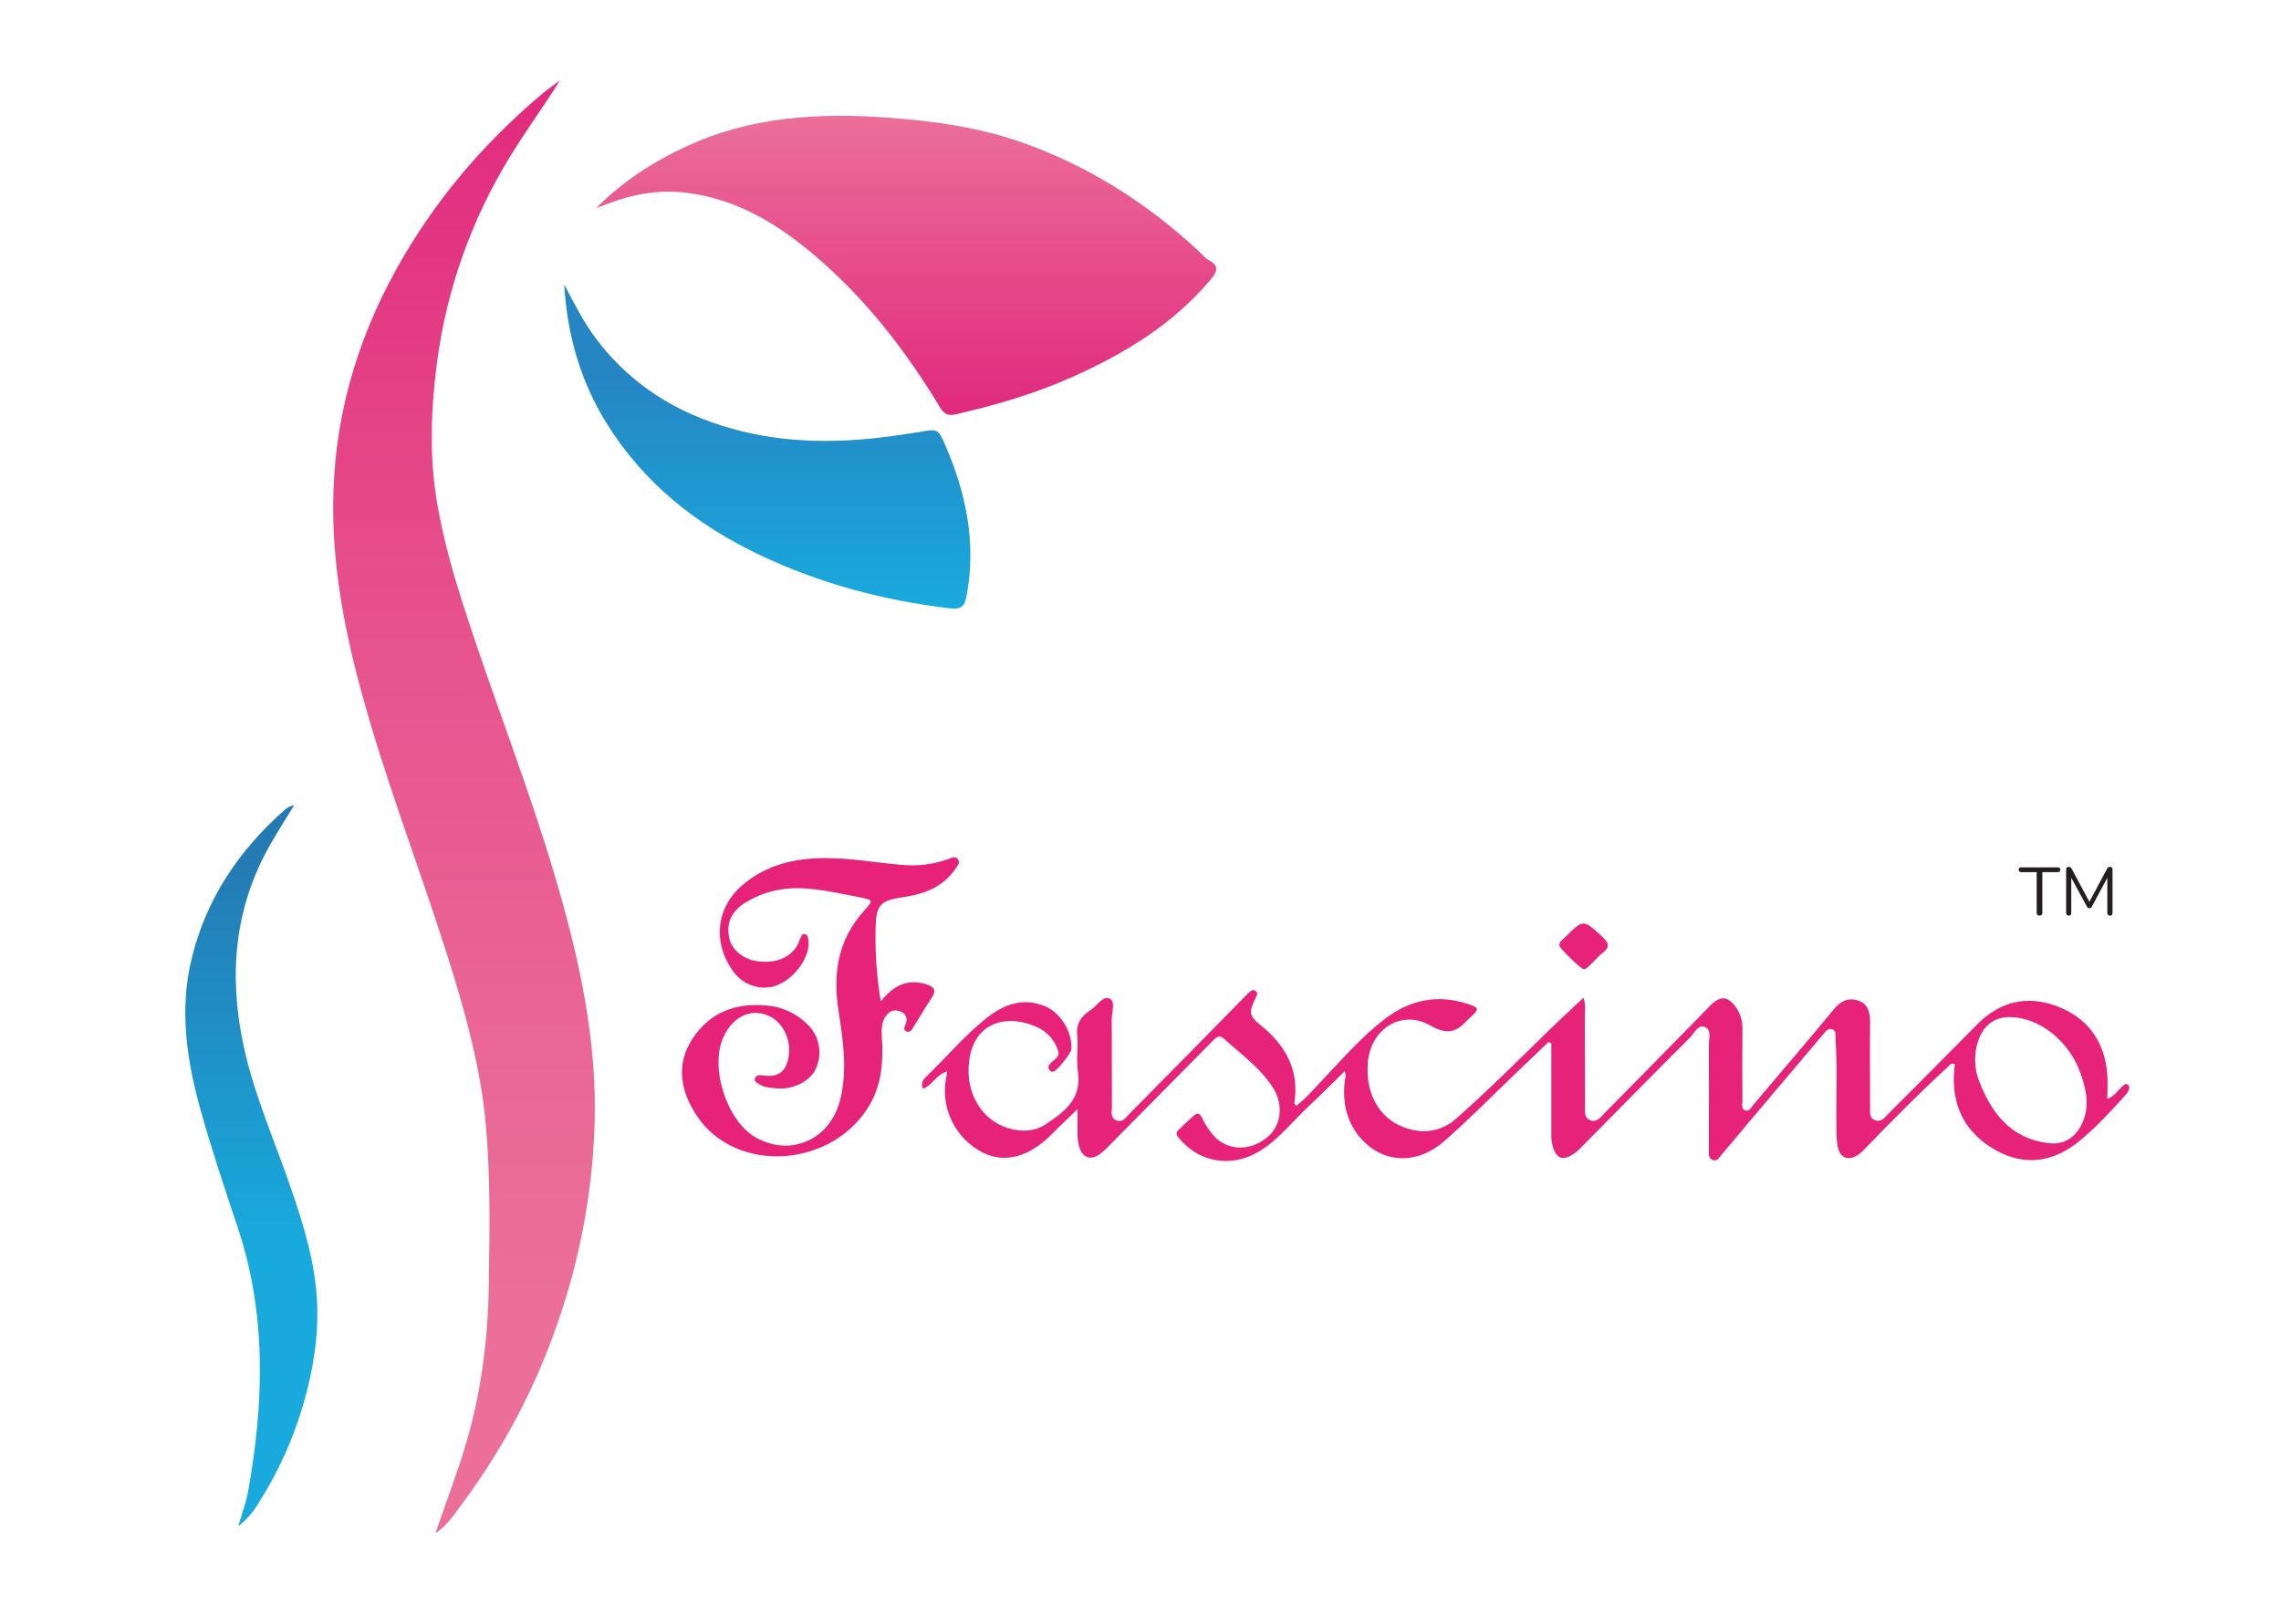
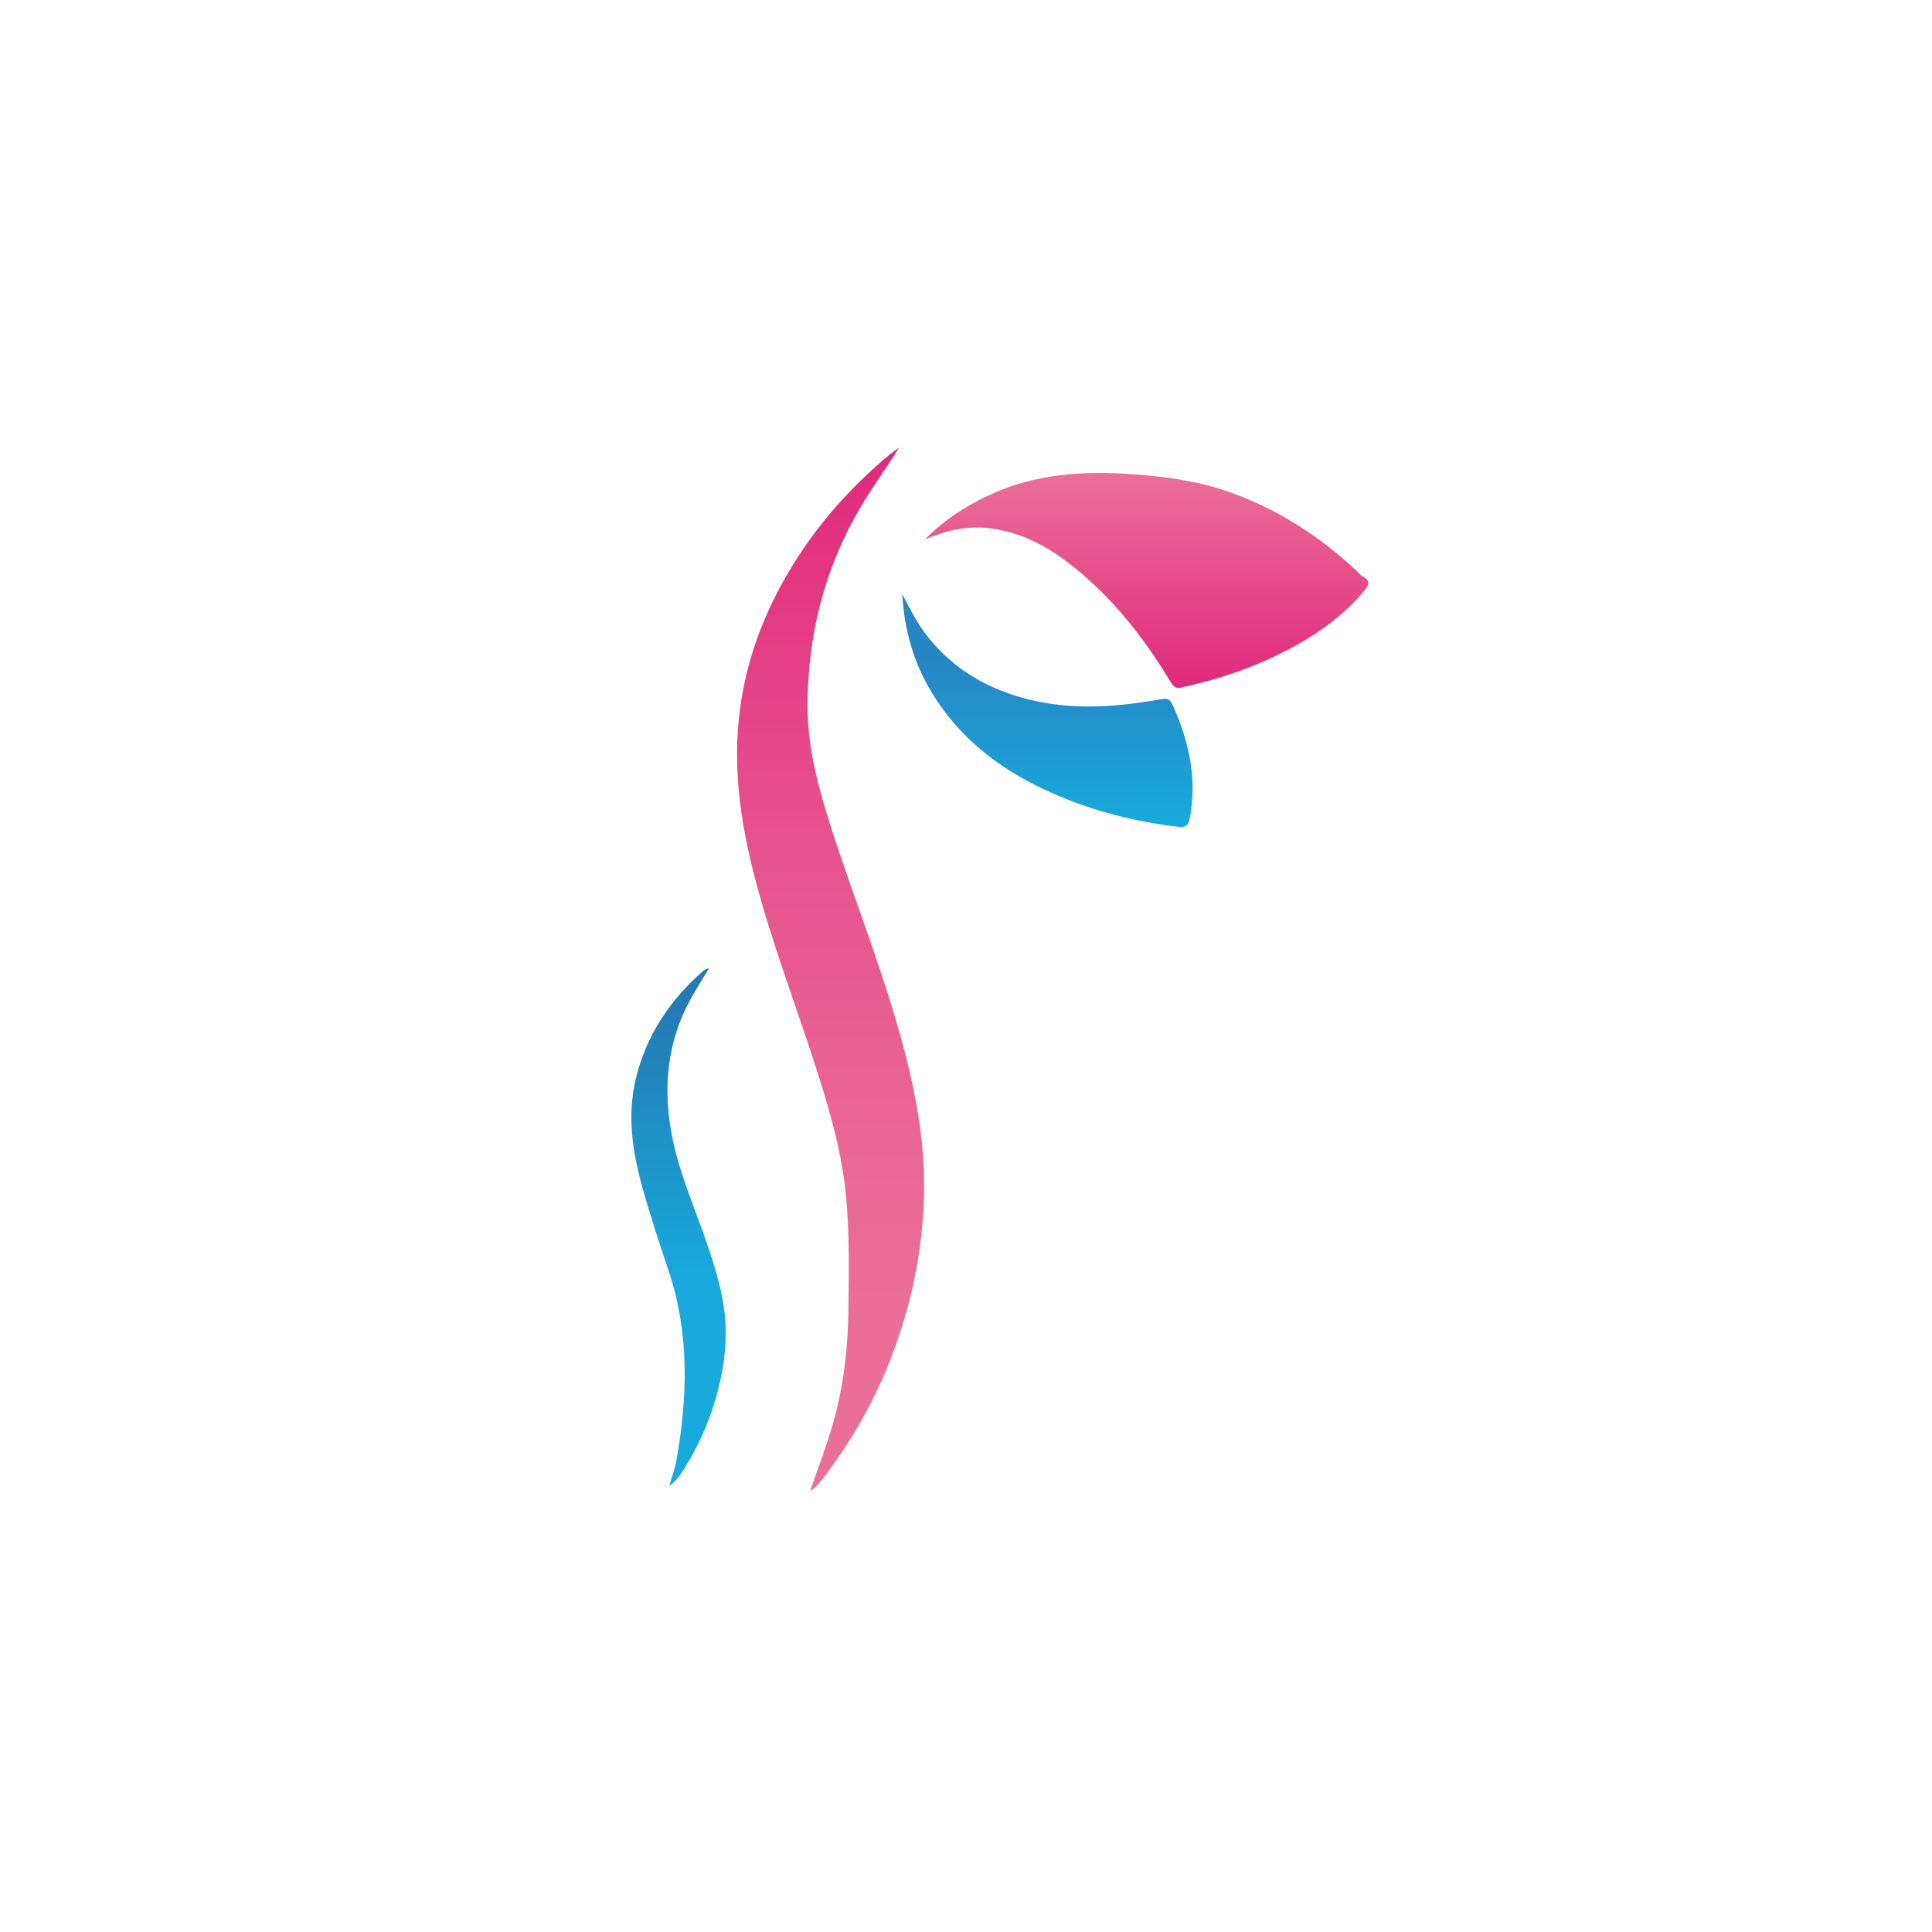
- <svg xmlns="http://www.w3.org/2000/svg" width="177" height="126" viewBox="0 0 177 126" fill="none">
-   <path d="M22.845 62.474C22.584 62.51 22.338 62.621 22.137 62.793C18.534 65.952 15.978 69.76 14.856 74.435C13.9 78.415 14.502 82.332 15.581 86.18C16.431 89.216 17.433 92.213 18.435 95.205C20.702 101.972 20.5 108.827 19.252 115.723C19.097 116.578 18.782 117.405 18.489 118.422C19.121 117.932 19.652 117.326 20.054 116.638C21.566 114.268 22.734 111.7 23.523 109.008C24.284 106.375 24.732 103.725 24.601 100.979C24.46 98.025 23.61 95.239 22.672 92.468C21.387 88.675 19.721 85.008 18.886 81.061C17.734 75.633 18.178 70.427 20.978 65.531C21.569 64.492 22.217 63.484 22.84 62.463L22.861 62.445L22.845 62.474Z" fill="#FEFEFE" />
-   <path d="M43.443 6.246C42.977 6.597 42.496 6.928 42.05 7.299C37.448 11.177 33.627 15.697 30.722 20.955C27.58 26.641 25.883 32.7 25.858 39.221C25.835 44.898 27.051 50.356 28.633 55.752C30.616 62.514 33.196 69.089 35.241 75.825C36.345 79.464 37.299 83.141 37.669 86.938C38.082 91.164 37.998 95.406 37.938 99.642C37.878 103.776 37.381 107.856 36.22 111.842C35.522 114.235 34.612 116.559 33.795 118.982C34.761 118.338 35.312 117.424 35.936 116.587C39.102 112.324 41.585 107.602 43.296 102.588C45.009 97.669 45.967 92.522 46.137 87.321C46.358 80.601 44.898 74.138 42.995 67.764C40.97 60.968 38.358 54.362 36.163 47.62C35.258 44.842 34.441 42.036 33.938 39.153C33.312 35.548 33.426 31.942 33.885 28.327C34.609 22.604 36.546 17.096 39.57 12.168C40.797 10.147 42.199 8.248 43.443 6.246Z" fill="#FEFEFE" />
-   <path d="M46.266 16.145L47.273 15.766C49.172 15.053 51.127 14.713 53.16 14.946C57.491 15.443 60.911 17.724 64.03 20.532C67.614 23.747 70.487 27.552 72.968 31.646C73.283 32.172 73.59 32.279 74.174 32.146C77.284 31.444 80.33 30.538 83.24 29.238C87.311 27.422 91.047 25.147 93.945 21.692C94.435 21.109 94.653 20.639 93.794 20.183C93.493 20.027 93.263 19.72 93.012 19.481C88.989 15.748 84.445 12.849 79.229 11.026C75.894 9.861 72.443 9.389 68.929 9.131C63.508 8.732 58.214 9.048 53.208 11.384C50.696 12.553 48.38 14.018 46.266 16.145Z" fill="#FEFEFE" />
-   <path d="M43.784 22.087C44.006 25.925 45.015 29.524 47.039 32.8C49.93 37.482 54.063 40.752 59.015 43.096C63.69 45.307 68.61 46.606 73.743 47.211C74.68 47.322 74.873 46.953 75.016 46.178C75.763 42.142 74.97 38.321 73.382 34.617C72.798 33.253 72.766 33.269 71.338 33.525C70.904 33.602 70.465 33.655 70.03 33.722C65.561 34.406 61.111 34.49 56.716 33.244C52.454 32.039 48.891 29.812 46.218 26.237C45.248 24.939 44.545 23.515 43.784 22.087Z" fill="#FEFEFE" />
-   <path d="M68.35 77.715C68.034 75.841 67.897 73.942 67.943 72.043C67.97 70.248 68.297 69.884 70.067 69.626C71.694 69.389 73.158 68.868 74.126 67.436C74.287 67.198 74.551 66.954 74.315 66.659C74.108 66.401 73.818 66.587 73.581 66.673C72.383 67.097 71.105 67.246 69.841 67.11C67.637 66.913 65.469 66.487 63.215 66.617C61.058 66.743 59.171 67.347 57.575 68.723C55.544 70.478 55.302 73.173 56.875 75.365C57.679 76.483 59.086 76.932 60.306 76.458C61.69 75.919 62.892 74.215 62.729 73.01C62.702 72.811 62.706 72.557 62.47 72.494C62.184 72.417 62.178 72.717 62.079 72.873C62.03 72.979 61.988 73.088 61.953 73.199C61.438 74.272 60.272 74.789 58.796 74.603C57.718 74.466 56.799 73.726 56.599 72.848C56.32 71.604 56.787 70.65 58.015 69.941C59.245 69.231 60.652 68.882 62.074 68.933C63.644 68.974 65.162 69.332 66.692 69.635C67.754 69.842 67.802 69.855 67.06 70.671C65.012 72.924 64.617 75.531 65.063 78.438C65.417 80.708 65.771 83 65.203 85.319C64.439 88.43 61.371 89.82 58.633 88.267C56.387 86.993 55.054 82.826 56.137 80.478C56.845 78.929 58.169 78.269 59.523 78.783C60.824 79.276 61.543 80.91 61.107 82.383C60.863 83.206 60.343 83.557 59.454 83.488C59.337 83.479 59.222 83.45 59.1 83.441C58.884 83.425 58.665 83.458 58.583 83.683C58.49 83.946 58.734 84.022 58.9 84.132C59.313 84.406 59.798 84.416 60.261 84.464C61.522 84.594 62.879 83.902 63.309 82.939C63.578 82.348 63.651 81.688 63.518 81.053C63.385 80.418 63.052 79.842 62.568 79.406C61.752 78.632 60.698 78.151 59.575 78.039C57.109 77.792 55.066 78.55 53.711 80.647C52.408 82.663 52.812 84.704 54.065 86.584C57.113 91.181 64.685 90.646 67.517 85.68C68.449 84.048 68.541 82.295 68.43 80.496C68.396 79.97 68.388 79.443 68.665 78.961C68.943 78.478 69.345 78.285 69.858 78.492C70.296 78.668 70.465 79.019 70.267 79.494C70.189 79.669 70.062 79.901 70.317 80.033C70.612 80.184 70.745 79.921 70.865 79.733C71.35 78.968 71.798 78.18 72.301 77.425C72.673 76.867 72.499 76.585 71.915 76.398C70.496 75.94 69.384 76.393 68.35 77.715Z" fill="#FEFEFE" />
-   <path d="M122.859 75.195C123.103 75.226 123.229 75.035 123.373 74.903C123.714 74.589 124.006 74.214 124.371 73.931C124.944 73.485 124.852 73.178 124.348 72.703C122.859 71.32 122.88 71.299 121.426 72.747C121.249 72.922 120.987 73.066 121.004 73.373C121.017 73.589 122.65 75.174 122.859 75.195Z" fill="#FEFEFE" />
-   <path d="M23.24 61.937L23.178 61.994L23.226 62.007L23.24 61.937Z" fill="#FEFEFE" />
-   <path d="M43.443 6.246C42.204 8.244 40.797 10.147 39.57 12.167C36.546 17.095 34.609 22.602 33.885 28.325C33.426 31.941 33.311 35.547 33.938 39.151C34.441 42.035 35.258 44.84 36.163 47.618C38.358 54.361 40.97 60.966 42.995 67.763C44.892 74.136 46.358 80.6 46.137 87.319C45.967 92.52 45.009 97.667 43.296 102.586C41.584 107.603 39.099 112.328 35.931 116.592C35.306 117.429 34.756 118.347 33.789 118.988C34.607 116.564 35.517 114.249 36.214 111.847C37.375 107.862 37.873 103.775 37.933 99.647C37.993 95.411 38.076 91.169 37.664 86.944C37.294 83.146 36.34 79.469 35.235 75.83C33.191 69.088 30.61 62.519 28.628 55.758C27.046 50.361 25.83 44.904 25.853 39.227C25.877 32.706 27.575 26.646 30.717 20.96C33.621 15.696 37.443 11.182 42.045 7.304C42.496 6.928 42.977 6.598 43.443 6.246Z" fill="url(#paint0_linear_138_94)" />
-   <path d="M46.266 16.145C48.38 14.023 50.691 12.558 53.208 11.386C58.214 9.05 63.508 8.734 68.929 9.132C72.443 9.39 75.894 9.862 79.229 11.028C84.445 12.851 88.989 15.75 93.012 19.483C93.27 19.723 93.493 20.03 93.794 20.185C94.66 20.636 94.435 21.111 93.945 21.694C91.047 25.147 87.302 27.422 83.24 29.24C80.33 30.54 77.284 31.439 74.174 32.148C73.59 32.281 73.289 32.17 72.968 31.647C70.49 27.55 67.614 23.75 64.03 20.534C60.911 17.736 57.491 15.445 53.16 14.946C51.127 14.709 49.172 15.053 47.273 15.766L46.266 16.145Z" fill="url(#paint1_linear_138_94)" />
-   <path d="M122.872 77.428C123.07 77.955 122.976 78.481 122.978 79.008C122.99 81.231 122.978 83.453 122.992 85.677C122.992 86.127 122.873 86.7 123.388 86.926C123.904 87.152 124.243 86.647 124.558 86.329C127.283 83.576 129.997 80.816 132.7 78.048C133.502 77.232 134.095 77.278 134.747 78.224C135.071 78.716 135.233 79.296 135.209 79.884C135.193 81.726 135.196 83.569 135.209 85.41C135.209 85.683 135.086 86.061 135.447 86.173C135.745 86.268 135.879 85.941 136.046 85.743C138.131 83.276 140.234 80.829 142.29 78.334C142.821 77.685 143.437 77.381 144.211 77.651C144.984 77.922 145.124 78.613 145.115 79.376C145.09 81.568 145.115 83.764 145.115 85.954C145.115 86.322 145.03 86.75 145.503 86.929C145.975 87.108 146.211 86.754 146.475 86.491C148.796 84.167 151.113 81.836 153.425 79.496C155.174 77.72 157.254 77.215 159.569 78.067C161.999 78.971 163.323 80.805 163.523 83.386C163.569 83.99 163.523 84.599 163.523 85.266C164.054 85.101 164.304 84.643 164.663 84.329C164.789 84.218 164.932 84.034 165.109 84.167C165.286 84.301 165.224 84.49 165.155 84.657C165.107 84.763 165.042 84.861 164.962 84.946C163.822 86.21 162.67 87.47 161.351 88.549C159.365 90.178 157.125 90.532 154.856 89.251C152.638 88.005 151.51 86.031 151.613 83.448C151.625 83.16 151.662 82.872 151.689 82.57C151.372 82.47 151.254 82.697 151.093 82.844C148.91 84.846 146.83 86.952 144.774 89.081C144.618 89.256 144.447 89.417 144.262 89.562C143.448 90.148 142.77 89.895 142.589 88.919C142.524 88.486 142.495 88.048 142.501 87.61C142.457 85.273 142.597 82.934 142.427 80.591C142.409 80.34 142.513 80.015 142.216 79.889C141.88 79.743 141.685 80.015 141.494 80.24C139.52 82.58 137.543 84.92 135.563 87.259C134.901 88.042 134.256 88.839 133.585 89.614C133.408 89.82 133.249 90.169 132.877 90.009C132.548 89.864 132.605 89.52 132.605 89.234C132.605 86.515 132.623 83.793 132.605 81.077C132.605 80.601 132.824 79.933 132.313 79.706C131.75 79.459 131.499 80.156 131.171 80.484C128.516 83.13 125.9 85.799 123.265 88.46C122.854 88.874 122.475 89.327 121.962 89.635C121.296 90.037 120.868 89.911 120.569 89.206C120.423 88.821 120.358 88.412 120.378 88.002C120.385 86.042 120.385 84.083 120.378 82.125V80.94L120.156 80.865L117.586 83.321C115.765 85.064 113.995 86.865 112.099 88.532C110.009 90.373 107.435 90.309 105.69 88.44C104.526 87.191 104.166 85.633 104.34 83.962C104.366 83.707 104.499 83.457 104.34 83.127C103.433 84.015 102.57 84.904 101.655 85.747C100.35 86.957 99.269 88.403 97.709 89.348C95.561 90.648 93.006 90.225 91.451 88.275C91.263 88.044 91.238 87.881 91.451 87.68C91.836 87.319 92.213 86.951 92.605 86.594C92.881 86.343 93.068 86.342 93.27 86.731C93.517 87.262 93.84 87.755 94.231 88.193C95.329 89.323 97.022 89.325 98.32 88.268C99.424 87.37 99.617 85.747 98.81 84.459C97.824 82.879 96.32 81.826 94.98 80.607C94.598 80.256 94.368 80.521 94.095 80.782C91.481 83.436 88.862 86.085 86.238 88.732C85.961 89.035 85.659 89.314 85.335 89.567C84.618 90.083 83.979 89.835 83.742 88.981C83.565 88.379 83.624 87.763 83.617 87.151C83.617 86.838 83.617 86.528 83.617 86.071C82.879 86.787 82.245 87.37 81.645 87.986C79.9 89.774 77.988 90.302 76.276 89.448C75.26 88.932 74.433 88.112 73.914 87.104C73.394 86.096 73.209 84.951 73.384 83.832C73.414 83.635 73.451 83.441 73.503 83.149C72.657 83.374 72.365 84.202 71.627 84.495C71.384 84.002 71.713 83.702 71.981 83.442C73.519 81.956 74.899 80.308 76.583 78.978C77.922 77.925 79.402 77.385 81.1 78.088C82.312 78.59 83.24 80.142 83.133 81.423C83.109 81.744 82.025 83.091 81.751 83.16C81.694 83.175 81.633 83.172 81.578 83.15C81.523 83.129 81.476 83.09 81.445 83.041C81.388 82.974 81.359 82.888 81.362 82.801C81.366 82.713 81.402 82.631 81.464 82.569C81.712 82.242 82.296 82.084 82.096 81.516C81.86 80.779 81.345 80.163 80.659 79.796C78.439 78.666 75.6 79.094 75.2 82.356C74.882 84.95 76.317 87.203 78.698 87.659C79.538 87.819 80.362 87.751 81.084 87.282C82.586 86.306 83.974 85.275 83.64 83.13C83.496 82.216 83.689 81.254 83.588 80.322C83.487 79.391 83.942 78.827 84.634 78.373C85.133 78.048 85.579 77.236 86.116 77.495C86.576 77.715 86.263 78.571 86.268 79.141C86.289 81.393 86.268 83.644 86.284 85.896C86.284 86.257 86.142 86.7 86.578 86.919C87.077 87.173 87.344 86.733 87.612 86.463C90.561 83.483 93.504 80.494 96.44 77.497C96.605 77.322 96.775 77.165 96.943 77.002C97.111 76.839 97.276 76.746 97.474 76.942C97.635 77.104 97.529 77.244 97.449 77.411C96.897 78.548 96.895 78.815 97.84 79.57C99.787 81.149 100.835 83.06 100.437 85.608C100.437 85.647 100.492 85.696 100.577 85.819C101.393 85.192 102.039 84.415 102.733 83.681C104.248 82.09 105.69 80.424 107.448 79.078C109.405 77.578 111.558 77.127 113.937 77.918C114.769 78.195 114.799 78.308 114.14 78.911C114.053 78.99 113.963 79.059 113.876 79.145C113.039 80.092 112.314 80.336 111 79.585C108.788 78.32 106.419 79.805 106.149 82.356C105.892 85.111 107.262 87.203 109.662 87.691C110.255 87.822 110.871 87.808 111.458 87.649C112.044 87.49 112.582 87.192 113.025 86.78C115.554 84.546 117.937 82.156 120.351 79.801C121.171 79.008 122.01 78.239 122.872 77.428ZM155.988 78.925C154.818 78.906 153.953 79.533 153.537 80.68C153.145 81.763 153.175 82.952 153.62 84.015C154.592 86.445 156.07 88.34 158.912 88.705C160.089 88.856 160.958 88.354 161.497 87.317C162.19 85.973 161.923 84.666 161.463 83.337C160.585 80.817 158.311 78.969 155.988 78.925Z" fill="#E72379" />
-   <path d="M43.784 22.087C44.545 23.508 45.248 24.939 46.218 26.237C48.891 29.812 52.454 32.039 56.716 33.244C61.111 34.49 65.566 34.406 70.03 33.722C70.465 33.655 70.904 33.602 71.338 33.525C72.766 33.269 72.798 33.253 73.382 34.617C74.975 38.321 75.763 42.138 75.016 46.178C74.873 46.953 74.68 47.322 73.743 47.211C68.61 46.608 63.69 45.307 59.015 43.096C54.059 40.752 49.93 37.481 47.039 32.8C45.015 29.524 44.006 25.925 43.784 22.087Z" fill="url(#paint2_linear_138_94)" />
-   <path d="M22.833 62.474C22.212 63.493 21.562 64.5 20.971 65.539C18.185 70.435 17.734 75.635 18.886 81.075C19.721 85.017 21.387 88.684 22.672 92.482C23.61 95.253 24.46 98.04 24.601 100.993C24.732 103.739 24.285 106.398 23.523 109.022C22.734 111.714 21.566 114.282 20.054 116.652C19.652 117.34 19.121 117.946 18.489 118.436C18.782 117.419 19.097 116.592 19.252 115.737C20.491 108.841 20.702 101.986 18.435 95.219C17.433 92.236 16.431 89.23 15.581 86.194C14.504 82.346 13.9 78.429 14.856 74.449C15.978 69.774 18.534 65.966 22.137 62.807C22.338 62.635 22.584 62.524 22.846 62.487L22.833 62.474Z" fill="url(#paint3_linear_138_94)" />
-   <path d="M68.35 77.715C69.379 76.393 70.496 75.94 71.917 76.393C72.501 76.579 72.674 76.862 72.303 77.42C71.8 78.174 71.352 78.962 70.867 79.728C70.747 79.915 70.614 80.178 70.319 80.028C70.064 79.896 70.191 79.677 70.269 79.489C70.467 79.017 70.297 78.664 69.86 78.487C69.347 78.28 68.934 78.501 68.667 78.955C68.4 79.41 68.398 79.957 68.432 80.491C68.543 82.29 68.451 84.043 67.519 85.675C64.686 90.641 57.114 91.176 54.066 86.579C52.828 84.699 52.417 82.658 53.712 80.642C55.068 78.545 57.111 77.787 59.577 78.034C60.7 78.146 61.754 78.627 62.57 79.401C63.054 79.837 63.386 80.413 63.52 81.048C63.653 81.682 63.58 82.343 63.311 82.934C62.881 83.897 61.523 84.588 60.263 84.459C59.8 84.411 59.315 84.401 58.902 84.127C58.736 84.016 58.492 83.941 58.585 83.678C58.667 83.453 58.886 83.42 59.102 83.436C59.221 83.436 59.336 83.474 59.456 83.483C60.341 83.551 60.872 83.2 61.109 82.377C61.545 80.905 60.826 79.271 59.525 78.778C58.171 78.264 56.854 78.924 56.139 80.473C55.056 82.827 56.389 86.987 58.635 88.261C61.373 89.814 64.441 88.425 65.205 85.313C65.772 83.002 65.416 80.703 65.065 78.432C64.619 75.526 65.014 72.918 67.062 70.665C67.803 69.849 67.749 69.837 66.694 69.63C65.164 69.332 63.646 68.974 62.076 68.928C60.654 68.877 59.247 69.226 58.017 69.935C56.778 70.637 56.316 71.599 56.601 72.843C56.801 73.721 57.72 74.466 58.798 74.598C60.274 74.786 61.44 74.268 61.955 73.194C61.99 73.083 62.032 72.974 62.081 72.868C62.18 72.712 62.185 72.411 62.472 72.489C62.708 72.552 62.704 72.806 62.731 73.004C62.894 74.21 61.692 75.914 60.307 76.453C59.088 76.927 57.681 76.477 56.877 75.36C55.304 73.168 55.546 70.478 57.576 68.717C59.169 67.335 61.06 66.731 63.217 66.612C65.471 66.482 67.642 66.908 69.843 67.105C71.106 67.241 72.385 67.091 73.582 66.668C73.82 66.582 74.114 66.396 74.317 66.654C74.552 66.948 74.289 67.192 74.128 67.431C73.159 68.863 71.696 69.384 70.069 69.621C68.299 69.879 67.972 70.242 67.945 72.038C67.898 73.938 68.034 75.839 68.35 77.715Z" fill="#E72379" />
-   <path d="M122.859 75.193C122.65 75.174 121.017 73.589 121.004 73.38C120.987 73.073 121.243 72.936 121.426 72.754C122.88 71.304 122.859 71.327 124.348 72.71C124.852 73.178 124.944 73.485 124.371 73.938C124.006 74.214 123.723 74.582 123.369 74.903C123.229 75.035 123.104 75.226 122.859 75.193Z" fill="#E72379" />
-   <path d="M23.24 61.937L23.226 62.007L23.178 61.994L23.24 61.937Z" fill="#2594CF" />
-   <path d="M22.845 62.477L22.861 62.454L22.84 62.474L22.845 62.477Z" fill="#2594CF" />
-   <path d="M158.258 71.053C158.19 71.053 158.137 71.034 158.098 70.995C158.059 70.953 158.04 70.897 158.04 70.827V67.678H156.845C156.781 67.678 156.732 67.661 156.696 67.626C156.661 67.591 156.643 67.545 156.643 67.489C156.643 67.429 156.661 67.384 156.696 67.352C156.732 67.32 156.781 67.305 156.845 67.305H159.675C159.739 67.305 159.789 67.32 159.824 67.352C159.859 67.384 159.877 67.429 159.877 67.489C159.877 67.549 159.859 67.596 159.824 67.631C159.789 67.663 159.739 67.678 159.675 67.678H158.481V70.827C158.481 70.897 158.461 70.953 158.422 70.995C158.387 71.034 158.332 71.053 158.258 71.053ZM160.528 71.053C160.464 71.053 160.415 71.036 160.379 71.001C160.344 70.962 160.326 70.909 160.326 70.843V67.478C160.326 67.408 160.344 67.356 160.379 67.32C160.415 67.285 160.464 67.268 160.528 67.268C160.585 67.268 160.629 67.28 160.661 67.305C160.696 67.326 160.728 67.363 160.756 67.415L162.211 70.132H162.052L163.502 67.415C163.53 67.363 163.56 67.326 163.592 67.305C163.624 67.28 163.67 67.268 163.73 67.268C163.79 67.268 163.838 67.285 163.873 67.32C163.909 67.356 163.926 67.408 163.926 67.478V70.843C163.926 70.909 163.909 70.962 163.873 71.001C163.841 71.036 163.792 71.053 163.725 71.053C163.661 71.053 163.611 71.036 163.576 71.001C163.54 70.962 163.523 70.909 163.523 70.843V67.884H163.65L162.323 70.353C162.298 70.399 162.271 70.432 162.243 70.453C162.218 70.471 162.181 70.479 162.132 70.479C162.082 70.479 162.043 70.469 162.015 70.448C161.986 70.427 161.962 70.395 161.94 70.353L160.597 67.879H160.724V70.843C160.724 70.909 160.707 70.962 160.671 71.001C160.639 71.036 160.592 71.053 160.528 71.053Z" fill="#231F20" />
+ <svg xmlns="http://www.w3.org/2000/svg" width="270" height="270" viewBox="0 0 270 270" fill="none">
+   <path d="M99.136 135.291C98.799 135.338 98.482 135.482 98.224 135.704C93.585 139.79 90.294 144.716 88.849 150.764C87.618 155.913 88.393 160.98 89.783 165.959C90.877 169.886 92.167 173.764 93.457 177.634C96.376 186.388 96.116 195.256 94.51 204.177C94.309 205.283 93.904 206.353 93.528 207.668C94.341 207.034 95.025 206.25 95.542 205.36C97.488 202.294 98.992 198.972 100.008 195.49C100.988 192.084 101.565 188.655 101.396 185.103C101.214 181.282 100.12 177.677 98.912 174.093C97.258 169.187 95.114 164.442 94.038 159.336C92.555 152.315 93.126 145.579 96.732 139.245C97.493 137.901 98.327 136.598 99.129 135.277L99.156 135.254L99.136 135.291Z" fill="#FEFEFE" />
+   <path d="M125.652 62.551C125.053 63.005 124.433 63.434 123.859 63.913C117.934 68.93 113.014 74.779 109.274 81.58C105.229 88.935 103.044 96.774 103.012 105.21C102.983 112.555 104.548 119.615 106.585 126.596C109.137 135.343 112.46 143.849 115.092 152.562C116.514 157.271 117.742 162.027 118.219 166.939C118.75 172.406 118.642 177.893 118.565 183.373C118.488 188.722 117.847 194 116.352 199.156C115.454 202.252 114.283 205.258 113.23 208.393C114.475 207.56 115.183 206.377 115.988 205.294C120.064 199.78 123.26 193.671 125.463 187.185C127.668 180.821 128.901 174.163 129.12 167.434C129.405 158.742 127.525 150.381 125.075 142.135C122.468 133.343 119.105 124.798 116.279 116.076C115.115 112.482 114.062 108.852 113.415 105.122C112.608 100.459 112.756 95.794 113.346 91.117C114.278 83.713 116.773 76.588 120.666 70.213C122.245 67.598 124.05 65.142 125.652 62.551Z" fill="#FEFEFE" />
+   <path d="M129.289 75.357L130.586 74.867C133.031 73.945 135.547 73.505 138.165 73.807C143.741 74.449 148.144 77.4 152.159 81.033C156.774 85.192 160.472 90.114 163.667 95.41C164.073 96.091 164.467 96.23 165.219 96.057C169.223 95.149 173.145 93.977 176.891 92.295C182.132 89.946 186.943 87.003 190.673 82.533C191.305 81.78 191.585 81.171 190.48 80.581C190.092 80.379 189.796 79.982 189.472 79.673C184.293 74.844 178.443 71.094 171.727 68.735C167.434 67.228 162.99 66.617 158.467 66.283C151.487 65.768 144.671 66.177 138.226 69.198C134.993 70.71 132.01 72.606 129.289 75.357Z" fill="#FEFEFE" />
+   <path d="M126.094 83.044C126.379 88.009 127.678 92.665 130.285 96.904C134.006 102.961 139.327 107.19 145.703 110.223C151.721 113.084 158.056 114.764 164.665 115.547C165.87 115.69 166.119 115.213 166.303 114.21C167.265 108.988 166.244 104.046 164.2 99.254C163.448 97.49 163.407 97.51 161.568 97.841C161.01 97.941 160.445 98.01 159.884 98.096C154.13 98.981 148.401 99.09 142.743 97.478C137.255 95.919 132.668 93.038 129.227 88.413C127.978 86.733 127.074 84.892 126.094 83.044Z" fill="#FEFEFE" />
+   <path d="M99.666 134.596L99.564 134.692L99.642 134.712L99.666 134.596Z" fill="#FEFEFE" />
+   <path d="M125.653 62.551C124.058 65.137 122.246 67.598 120.667 70.211C116.774 76.586 114.279 83.71 113.348 91.115C112.757 95.791 112.609 100.457 113.416 105.12C114.063 108.85 115.116 112.48 116.28 116.073C119.106 124.795 122.47 133.34 125.077 142.133C127.519 150.378 129.406 158.739 129.121 167.432C128.902 174.161 127.669 180.819 125.464 187.182C123.26 193.672 120.061 199.785 115.982 205.301C115.177 206.384 114.469 207.571 113.224 208.401C114.277 205.265 115.449 202.27 116.346 199.163C117.841 194.007 118.482 188.72 118.559 183.38C118.637 177.9 118.744 172.413 118.213 166.946C117.737 162.034 116.508 157.277 115.086 152.569C112.454 143.847 109.132 135.35 106.58 126.603C104.542 119.622 102.977 112.561 103.006 105.217C103.038 96.781 105.224 88.942 109.268 81.587C113.008 74.776 117.928 68.937 123.853 63.92C124.434 63.434 125.054 63.008 125.653 62.551Z" fill="url(#paint0_linear_241_205)" />
+   <path d="M129.289 75.358C132.01 72.613 134.986 70.717 138.226 69.201C144.671 66.179 151.487 65.77 158.467 66.286C162.99 66.62 167.434 67.23 171.727 68.738C178.443 71.096 184.293 74.847 189.472 79.675C189.805 79.986 190.092 80.384 190.48 80.584C191.594 81.167 191.305 81.782 190.673 82.536C186.943 87.004 182.121 89.946 176.891 92.298C173.145 93.98 169.223 95.142 165.219 96.059C164.467 96.232 164.08 96.089 163.667 95.412C160.477 90.112 156.774 85.197 152.159 81.035C148.144 77.416 143.741 74.452 138.165 73.807C135.547 73.501 133.031 73.945 130.586 74.867L129.289 75.358Z" fill="url(#paint1_linear_241_205)" />
+   <path d="M126.094 83.044C127.074 84.883 127.978 86.733 129.227 88.413C132.668 93.038 137.255 95.919 142.743 97.478C148.401 99.09 154.137 98.981 159.884 98.096C160.445 98.01 161.01 97.941 161.568 97.841C163.407 97.51 163.448 97.49 164.2 99.254C166.251 104.046 167.265 108.984 166.303 114.21C166.119 115.213 165.87 115.69 164.665 115.547C158.056 114.766 151.721 113.084 145.703 110.223C139.322 107.19 134.006 102.958 130.285 96.904C127.678 92.665 126.379 88.009 126.094 83.044Z" fill="url(#paint2_linear_241_205)" />
+   <path d="M99.119 135.291C98.319 136.61 97.483 137.913 96.722 139.257C93.135 145.591 92.554 152.317 94.037 159.355C95.113 164.454 97.257 169.198 98.912 174.111C100.12 177.696 101.213 181.301 101.396 185.122C101.564 188.674 100.988 192.114 100.008 195.508C98.991 198.991 97.488 202.313 95.541 205.379C95.024 206.269 94.34 207.053 93.527 207.687C93.903 206.371 94.308 205.301 94.509 204.195C96.104 195.274 96.375 186.406 93.456 177.653C92.166 173.793 90.877 169.904 89.783 165.977C88.395 160.998 87.618 155.931 88.849 150.783C90.293 144.735 93.584 139.808 98.224 135.722C98.481 135.5 98.798 135.357 99.135 135.309L99.119 135.291Z" fill="url(#paint3_linear_241_205)" />
+   <path d="M99.666 134.596L99.642 134.712L99.564 134.692L99.666 134.596Z" fill="#2594CF" />
+   <path d="M99.142 135.321L99.18 135.266L99.129 135.313L99.142 135.321Z" fill="#2594CF" />
  <defs>
-     <linearGradient id="paint0_linear_138_94" x1="36.009" y1="118.988" x2="36.009" y2="6.246" gradientUnits="userSpaceOnUse">
+     <linearGradient id="paint0_linear_241_205" x1="116.082" y1="208.401" x2="116.082" y2="62.551" gradientUnits="userSpaceOnUse">
      <stop offset="0.16" stop-color="#EB6F98" />
      <stop offset="0.33" stop-color="#EA6795" />
      <stop offset="0.61" stop-color="#E7538D" />
      <stop offset="0.93" stop-color="#E23180" />
      <stop offset="1" stop-color="#E1297D" />
    </linearGradient>
-     <linearGradient id="paint1_linear_138_94" x1="70.322" y1="8.981" x2="70.322" y2="32.193" gradientUnits="userSpaceOnUse">
+     <linearGradient id="paint1_linear_241_205" x1="160.26" y1="66.091" x2="160.26" y2="96.118" gradientUnits="userSpaceOnUse">
      <stop stop-color="#EB6F98" />
      <stop offset="1" stop-color="#E1297D" />
    </linearGradient>
-     <linearGradient id="paint2_linear_138_94" x1="59.541" y1="47.231" x2="59.541" y2="22.087" gradientUnits="userSpaceOnUse">
+     <linearGradient id="paint2_linear_241_205" x1="146.38" y1="115.572" x2="146.38" y2="83.044" gradientUnits="userSpaceOnUse">
      <stop stop-color="#18AADD" />
      <stop offset="0.74" stop-color="#2685C3" />
    </linearGradient>
-     <linearGradient id="paint3_linear_138_94" x1="19.502" y1="118.426" x2="19.502" y2="62.474" gradientUnits="userSpaceOnUse">
+     <linearGradient id="paint3_linear_241_205" x1="94.831" y1="207.674" x2="94.831" y2="135.291" gradientUnits="userSpaceOnUse">
      <stop offset="0.39" stop-color="#18AADD" />
      <stop offset="0.92" stop-color="#247BB4" />
    </linearGradient>
  </defs>
</svg>
